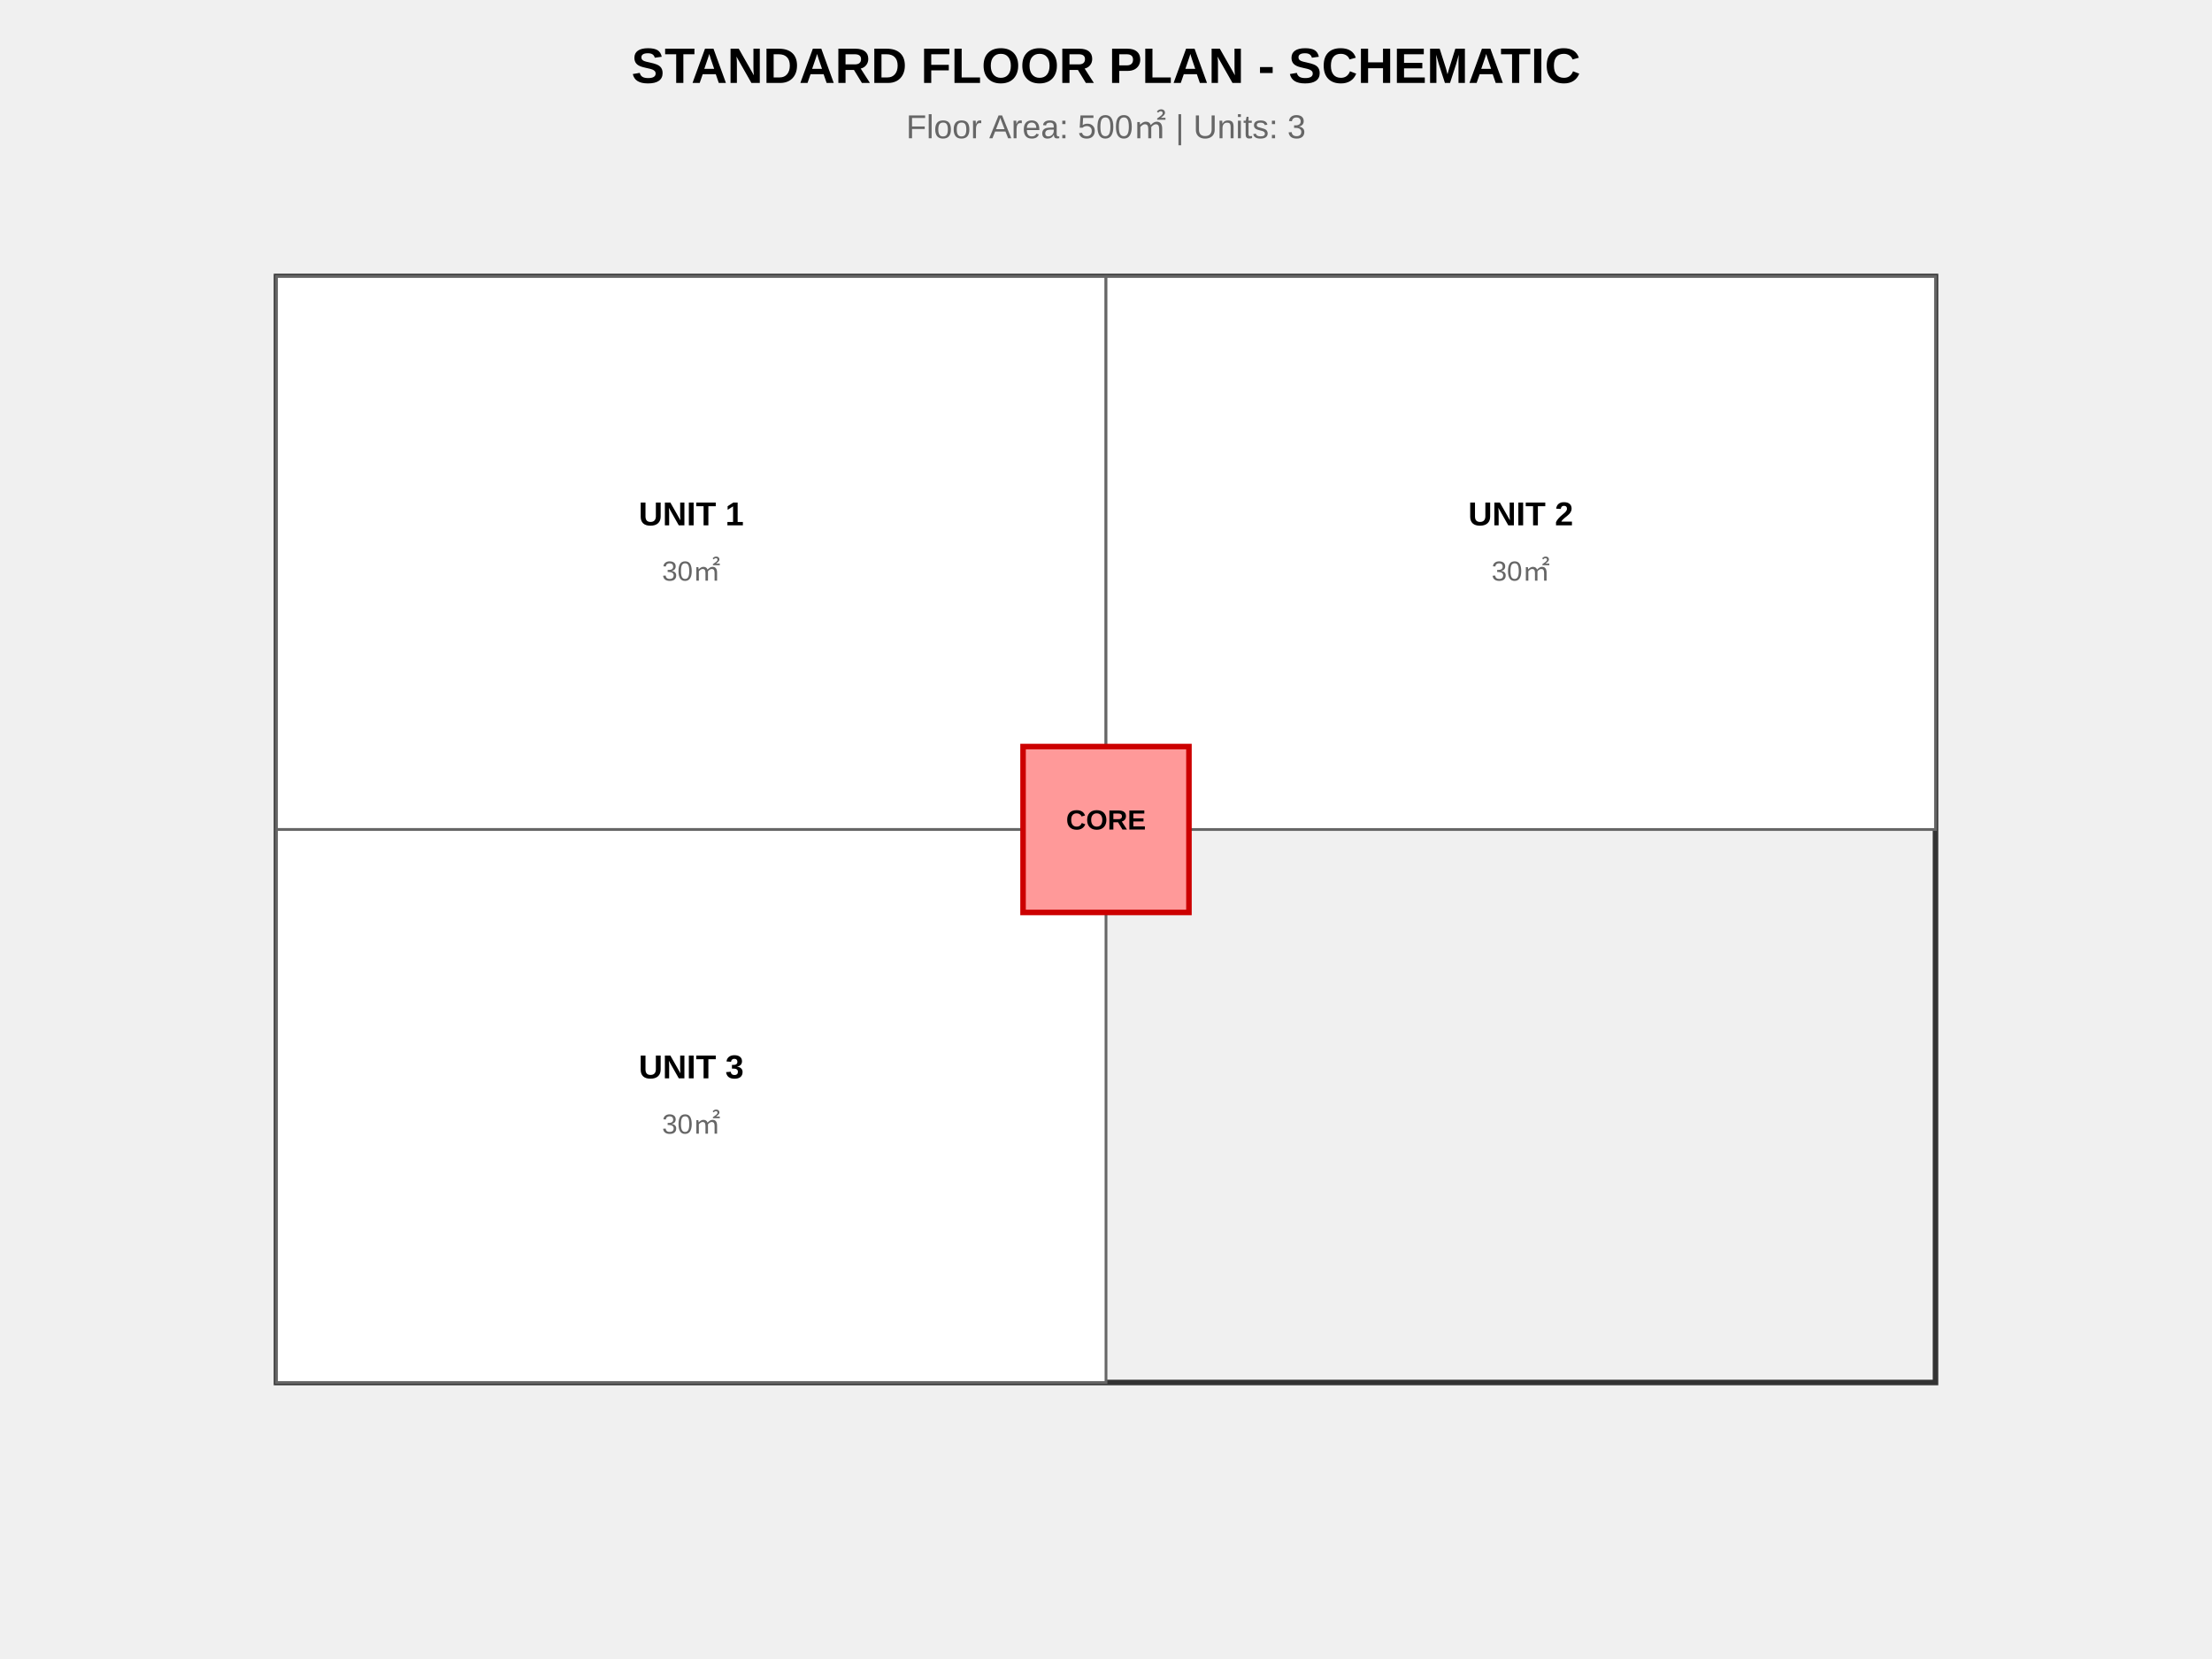
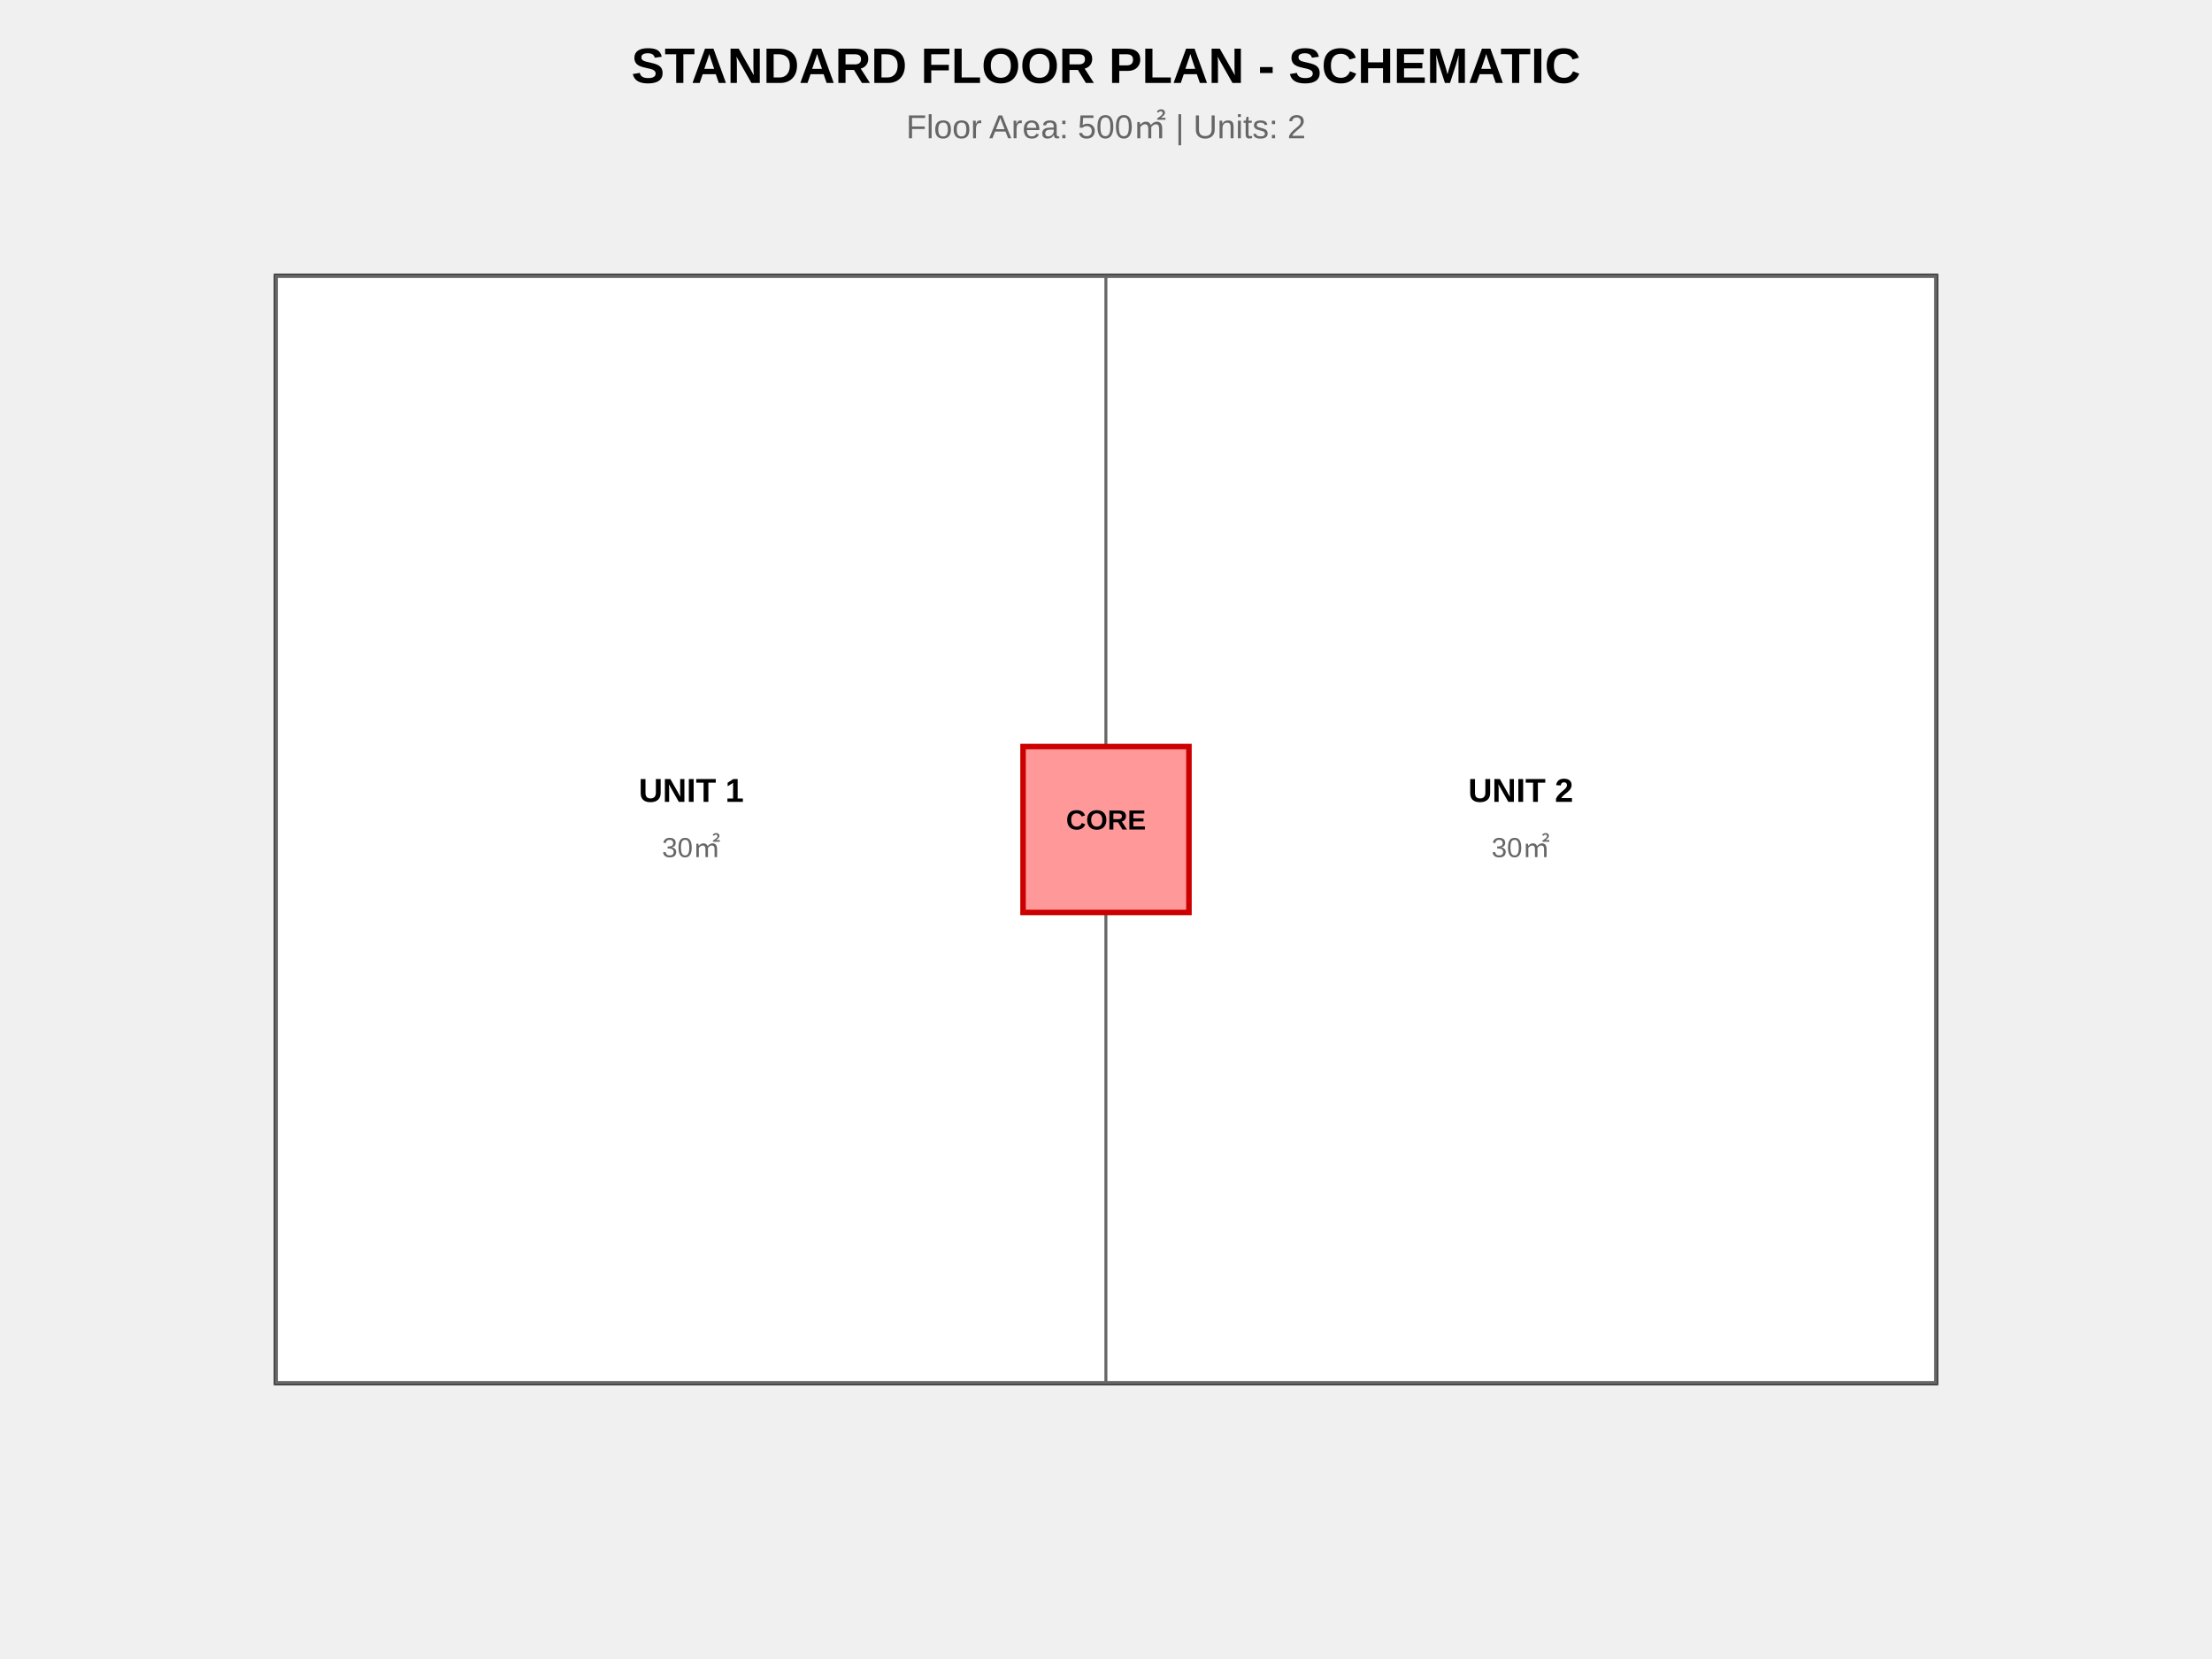
<svg xmlns="http://www.w3.org/2000/svg" width="800" height="600" viewBox="0 0 800 600">
  <defs>
    <style>
            text { font-family: Arial, sans-serif; }
            .title { font-size: 16px; font-weight: bold; }
            .label { font-size: 12px; }
            .small { font-size: 10px; fill: #666; }
        </style>
  </defs>
  <text x="400" y="30" font-size="18" font-family="Arial" fill="black" text-anchor="middle" font-weight="bold">STANDARD FLOOR PLAN - SCHEMATIC</text>
-   <text x="400" y="50" font-size="12" font-family="Arial" fill="#666" text-anchor="middle" font-weight="normal">Floor Area: 500㎡ | Units: 3</text>
+   <text x="400" y="50" font-size="12" font-family="Arial" fill="#666" text-anchor="middle" font-weight="normal">Floor Area: 500㎡ | Units: 2</text>
  <rect x="100" y="100" width="600" height="400" fill="#f0f0f0" stroke="#333" stroke-width="2" opacity="1.0" />
-   <rect x="100.0" y="100.0" width="300.0" height="200.0" fill="white" stroke="#666" stroke-width="1" opacity="1.0" />
-   <text x="250.0" y="190.0" font-size="12" font-family="Arial" fill="black" text-anchor="middle" font-weight="bold">UNIT 1</text>
-   <text x="250.0" y="210.0" font-size="10" font-family="Arial" fill="#666" text-anchor="middle" font-weight="normal">30㎡</text>
-   <rect x="400.0" y="100.0" width="300.0" height="200.0" fill="white" stroke="#666" stroke-width="1" opacity="1.0" />
-   <text x="550.0" y="190.0" font-size="12" font-family="Arial" fill="black" text-anchor="middle" font-weight="bold">UNIT 2</text>
-   <text x="550.0" y="210.0" font-size="10" font-family="Arial" fill="#666" text-anchor="middle" font-weight="normal">30㎡</text>
-   <rect x="100.0" y="300.0" width="300.0" height="200.0" fill="white" stroke="#666" stroke-width="1" opacity="1.0" />
-   <text x="250.0" y="390.0" font-size="12" font-family="Arial" fill="black" text-anchor="middle" font-weight="bold">UNIT 3</text>
-   <text x="250.0" y="410.0" font-size="10" font-family="Arial" fill="#666" text-anchor="middle" font-weight="normal">30㎡</text>
+   <rect x="100.0" y="100.0" width="300.0" height="400.0" fill="white" stroke="#666" stroke-width="1" opacity="1.0" />
+   <text x="250.0" y="290.0" font-size="12" font-family="Arial" fill="black" text-anchor="middle" font-weight="bold">UNIT 1</text>
+   <text x="250.0" y="310.0" font-size="10" font-family="Arial" fill="#666" text-anchor="middle" font-weight="normal">30㎡</text>
+   <rect x="400.0" y="100.0" width="300.0" height="400.0" fill="white" stroke="#666" stroke-width="1" opacity="1.0" />
+   <text x="550.0" y="290.0" font-size="12" font-family="Arial" fill="black" text-anchor="middle" font-weight="bold">UNIT 2</text>
+   <text x="550.0" y="310.0" font-size="10" font-family="Arial" fill="#666" text-anchor="middle" font-weight="normal">30㎡</text>
  <rect x="370.0" y="270.0" width="60" height="60" fill="#ff9999" stroke="#cc0000" stroke-width="2" opacity="1.0" />
  <text x="400.0" y="300.0" font-size="10" font-family="Arial" fill="black" text-anchor="middle" font-weight="bold">CORE</text>
</svg>
